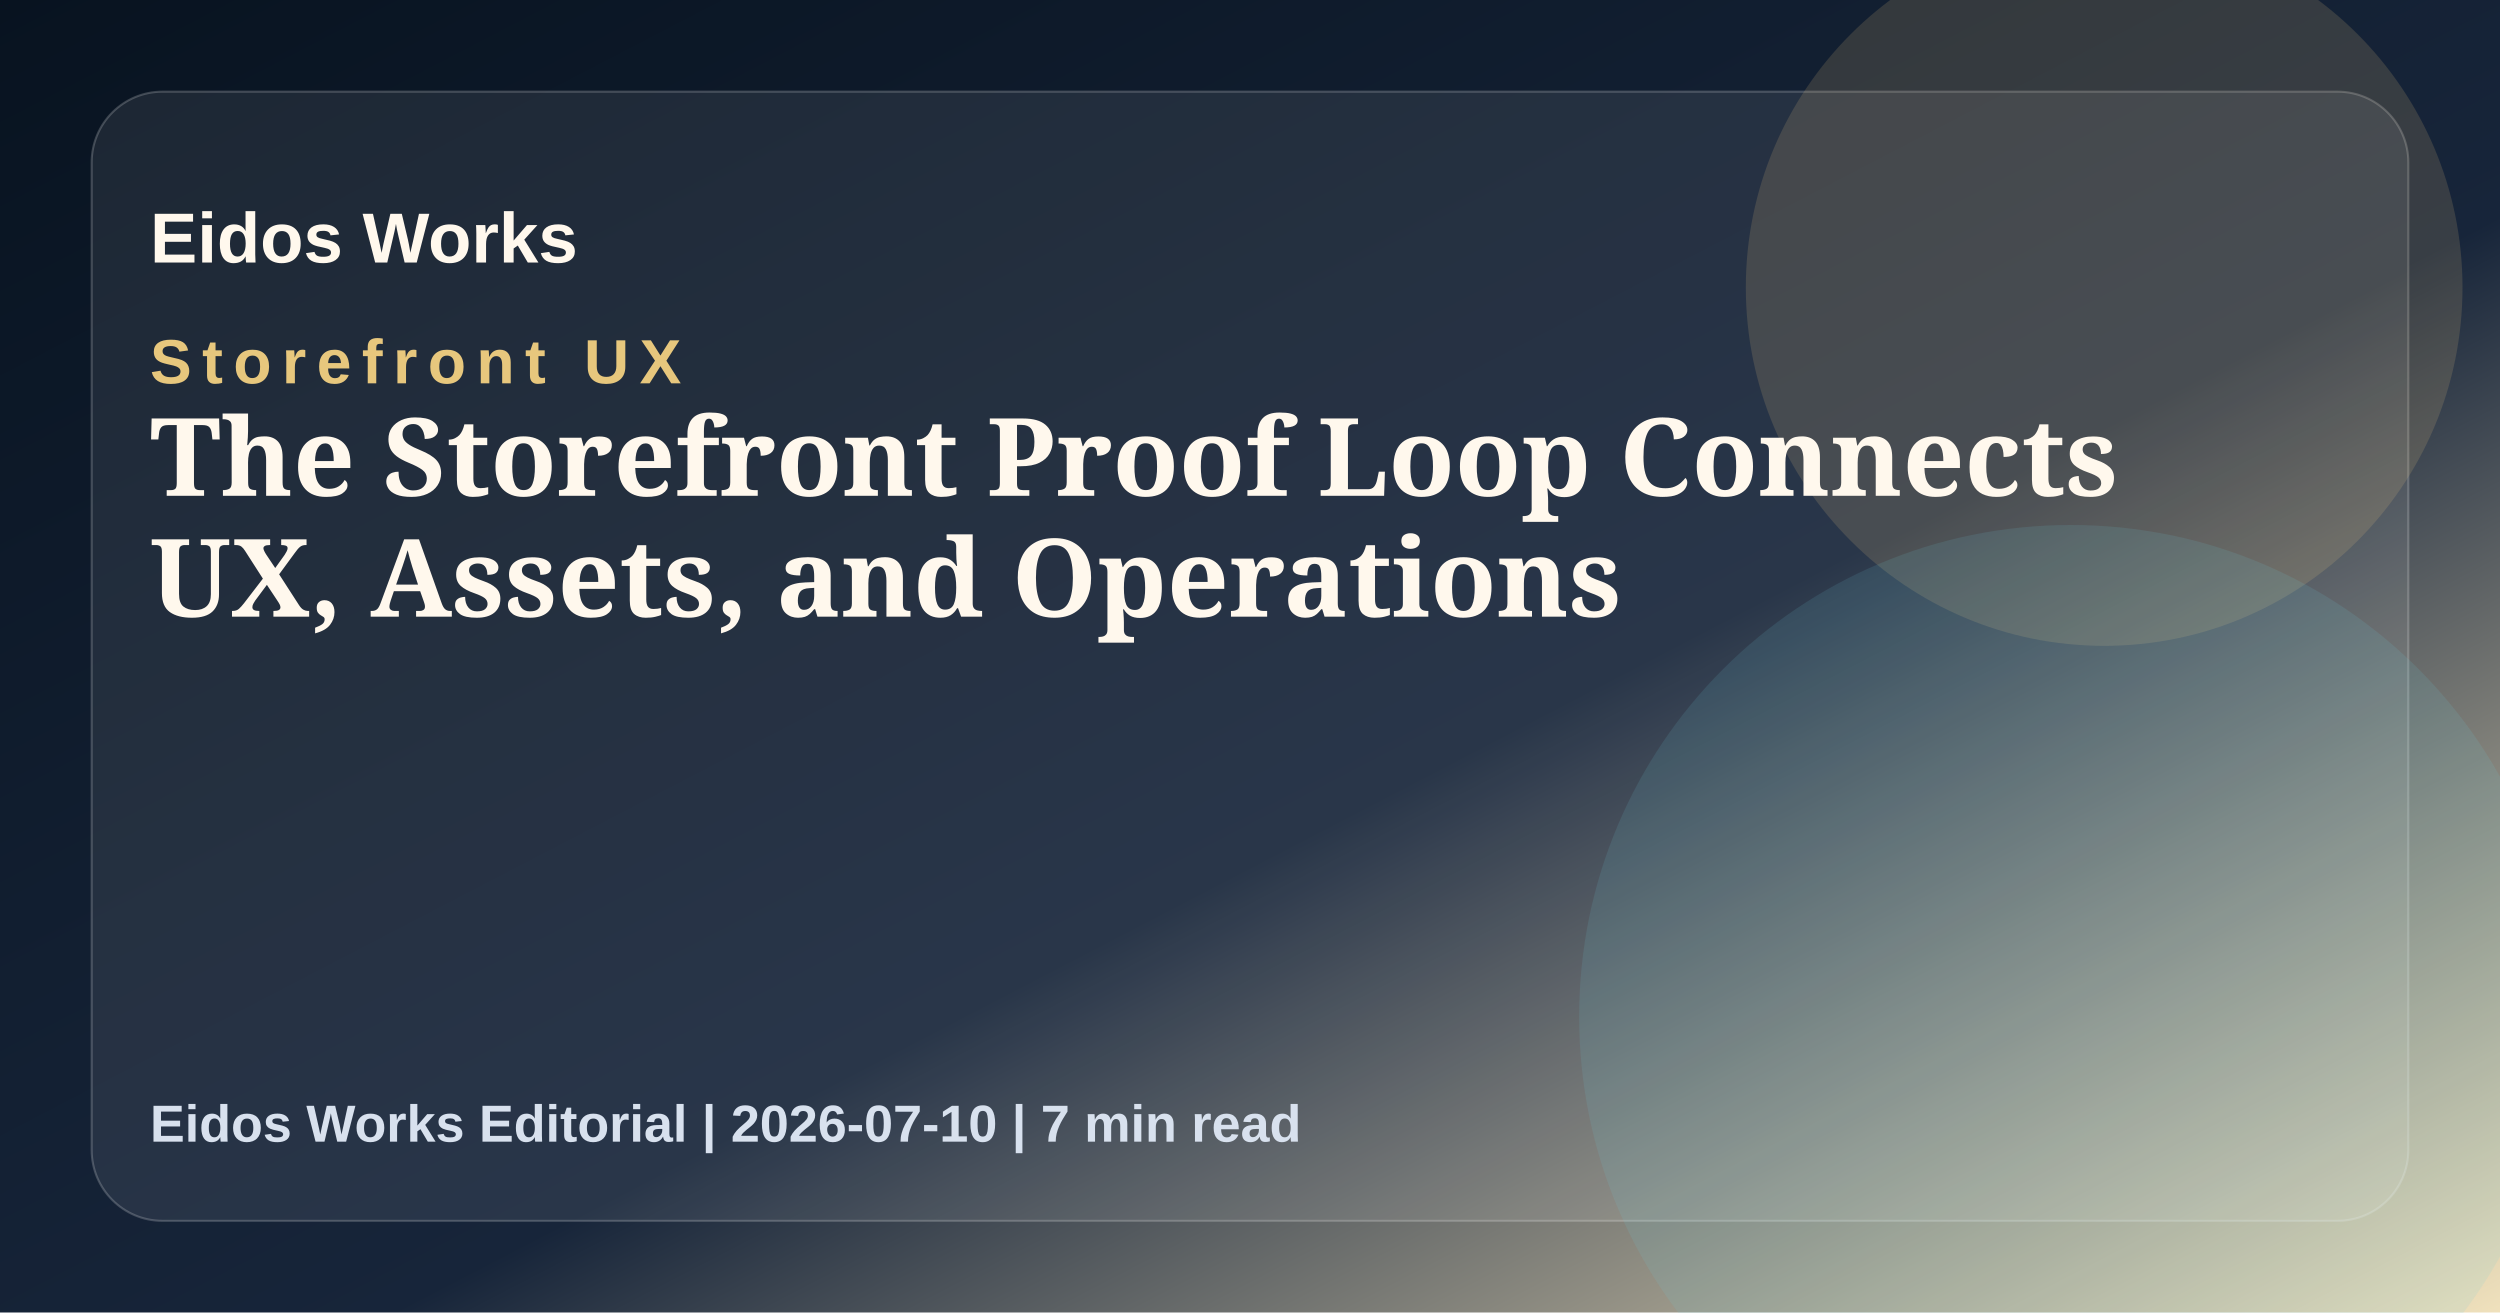
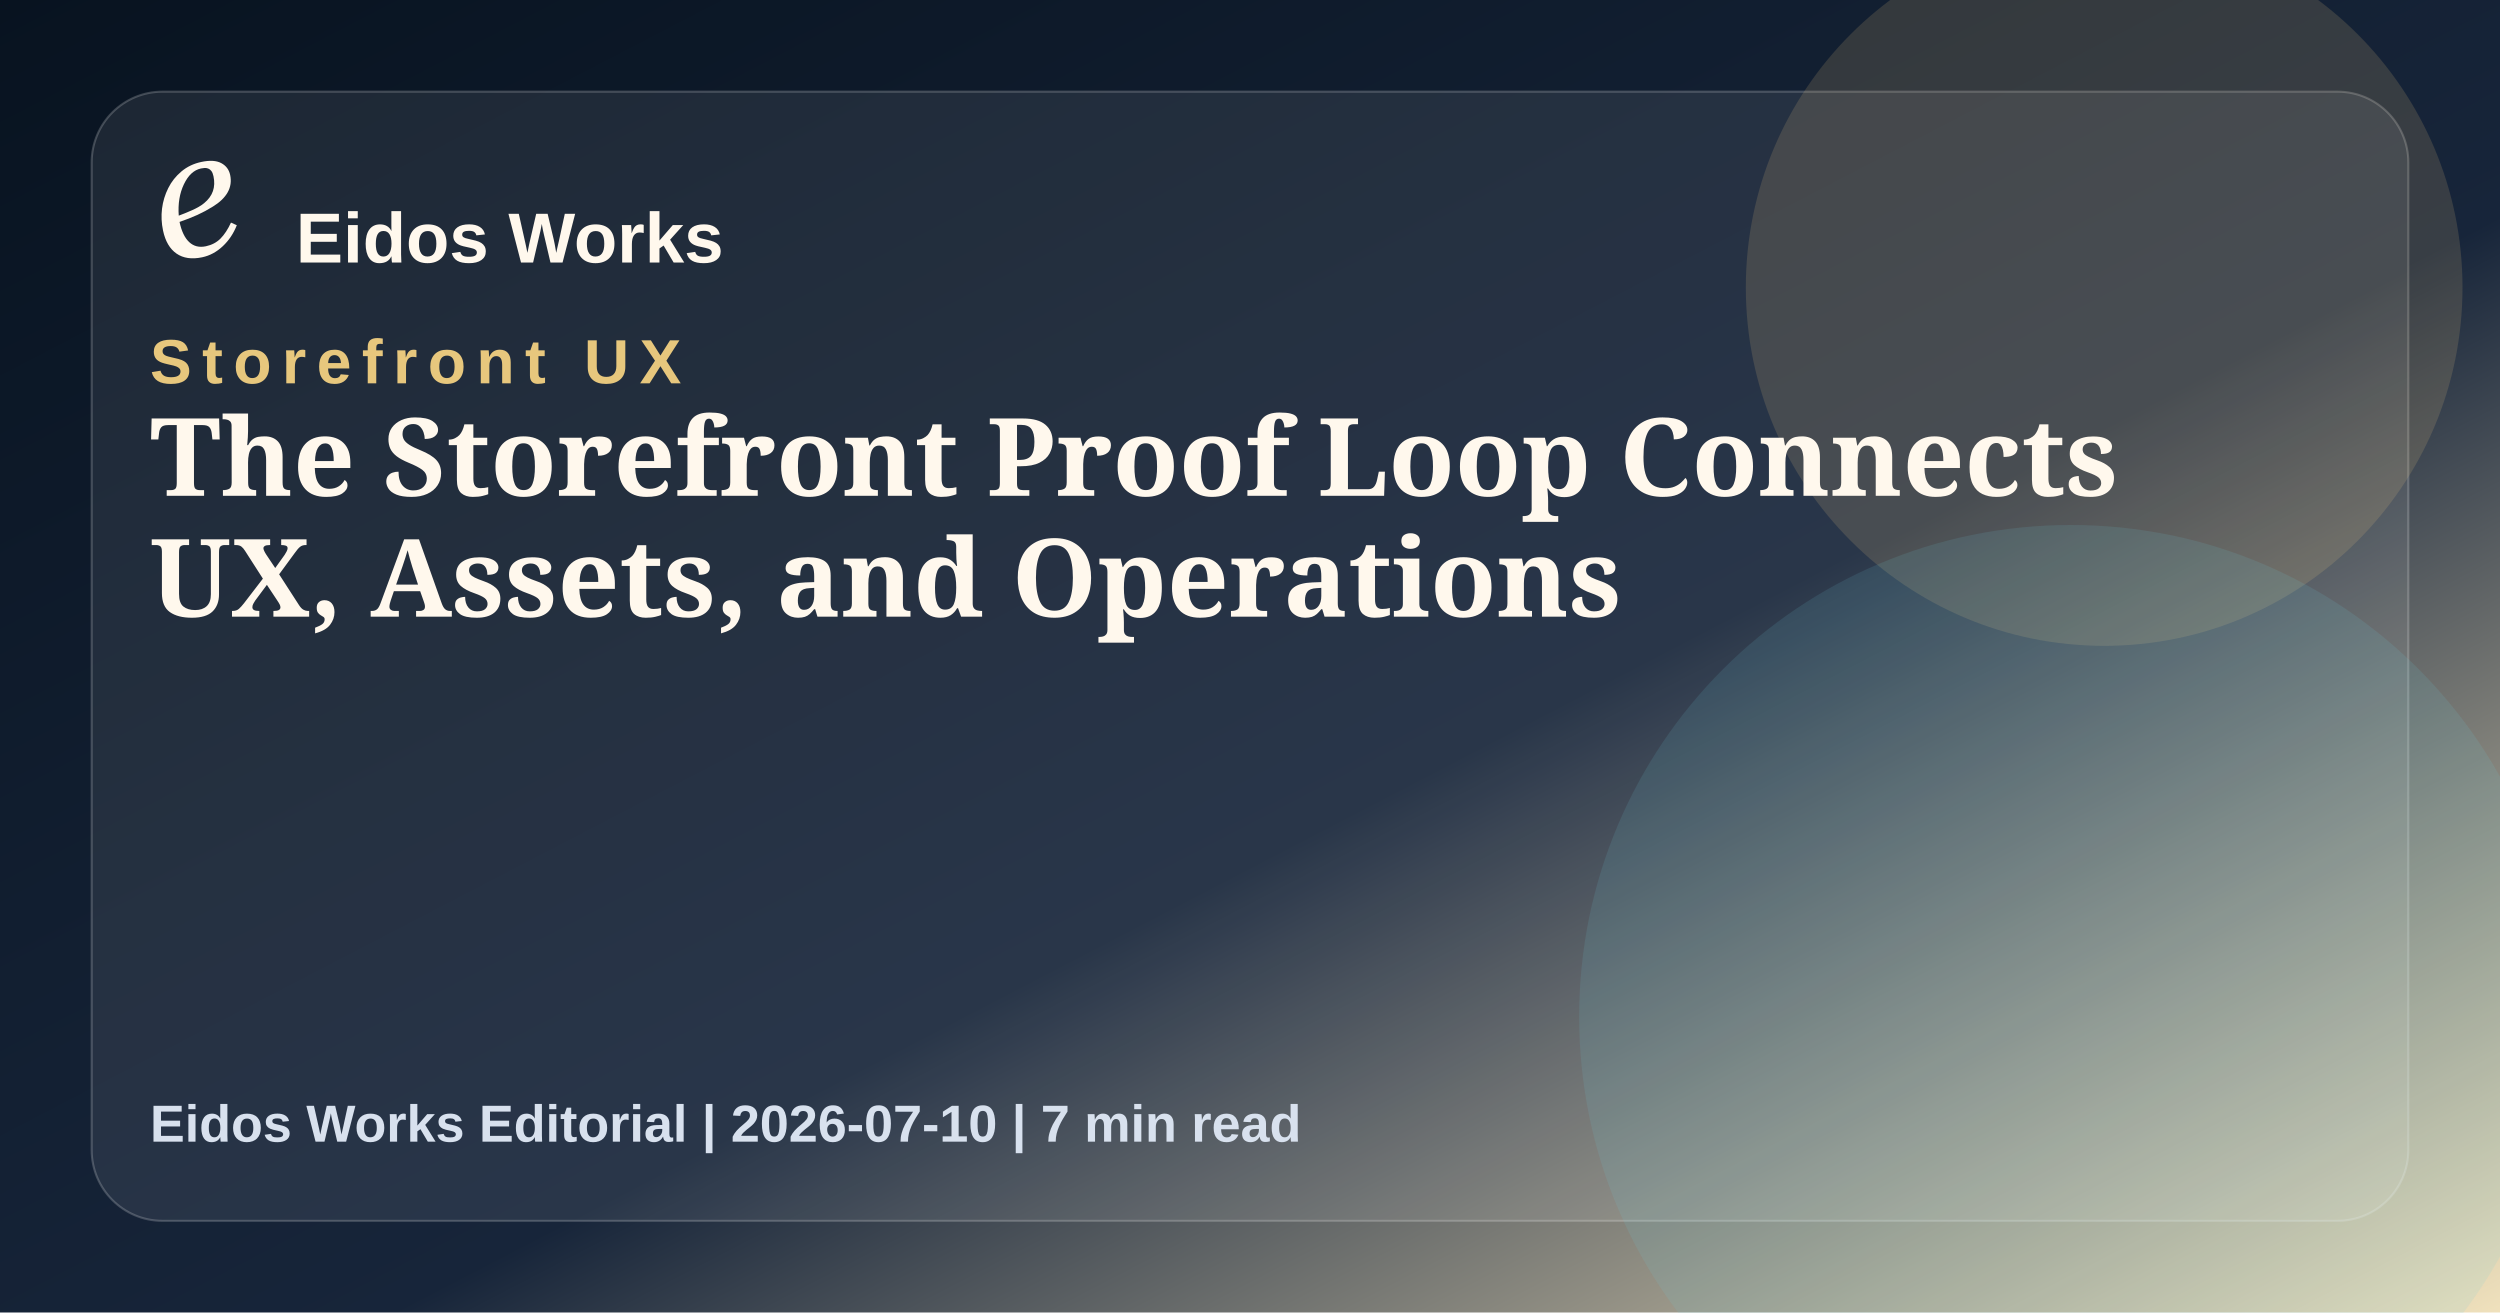
<svg xmlns="http://www.w3.org/2000/svg" width="1200" height="630" viewBox="0 0 1200 630" role="img" aria-label="The Storefront Proof Loop Connects UX, Assets, and Operations">
  <defs>
    <linearGradient id="bg" x1="0" x2="1" y1="0" y2="1">
      <stop offset="0" stop-color="#081320" />
      <stop offset="0.58" stop-color="#17253a" />
      <stop offset="1" stop-color="#f1e2bd" />
    </linearGradient>
    <style>
      .eyebrow { fill: #e7c77d; font: 800 30px Arial, sans-serif; letter-spacing: 5px; text-transform: uppercase; }
      .title { fill: #fff8ed; font: 800 52px Georgia, serif; }
      .meta { fill: #d8e1ee; font: 700 25px Arial, sans-serif; }
      .brand { fill: #fff8ed; font: 900 34px Arial, sans-serif; }
    </style>
  </defs>
  <rect width="1200" height="630" fill="url(#bg)" />
  <rect x="44" y="44" width="1112" height="542" rx="34" fill="rgba(255,255,255,0.08)" stroke="rgba(255,255,255,0.2)" />
  <circle cx="1010" cy="138" r="172" fill="rgba(231,199,125,0.16)" />
  <circle cx="994" cy="488" r="236" fill="rgba(111,205,222,0.13)" />
-   <text x="72" y="126" class="brand">Eidos Works</text>
+   <g transform="translate(54 59) scale(.65)">
+     <path fill="#fff8ed" d="M86.889 38.442Q88.355 45.34 85.078 51.206Q81.802 57.072 74.16 61.757Q68.578 65.256 62.686 67.937Q56.794 70.618 49.503 73.119Q51.689 83.402 56.651 88.027Q61.613 92.651 68.967 91.088Q75.475 89.705 79.762 85.393Q84.049 81.081 87.495 73.614L91.785 75.559Q88.267 84.605 81.467 91.016Q74.668 97.427 66.272 99.211Q54.754 101.659 47.299 96.51Q39.845 91.361 37.328 79.516Q35.585 71.317 36.571 63.319Q37.558 55.321 41.19 48.087Q44.719 41.011 50.927 35.815Q57.134 30.618 65.594 28.82Q74.965 26.828 80.298 29.674Q85.63 32.52 86.889 38.442ZM74.568 39.36Q74.029 36.822 73.002 35.51Q71.975 34.198 70.716 33.717Q69.379 33.185 68.036 33.267Q66.693 33.348 65.326 33.638Q57.517 35.298 52.737 45.293Q47.958 55.287 48.926 68.481Q53.343 66.862 58.814 64.441Q64.285 62.019 67.644 59.265Q72.451 55.318 74.153 50.365Q75.855 45.412 74.568 39.36Z" />
+   </g>
+   <text x="142" y="126" class="brand">Eidos Works</text>
  <text x="72" y="184" class="eyebrow">Storefront UX</text>
  <text x="72" y="238" class="title">The Storefront Proof Loop Connects</text>
  <text x="72" y="296" class="title">UX, Assets, and Operations</text>
  <text x="72" y="548" class="meta">Eidos Works Editorial | 2026-07-10 | 7 min read</text>
</svg>
